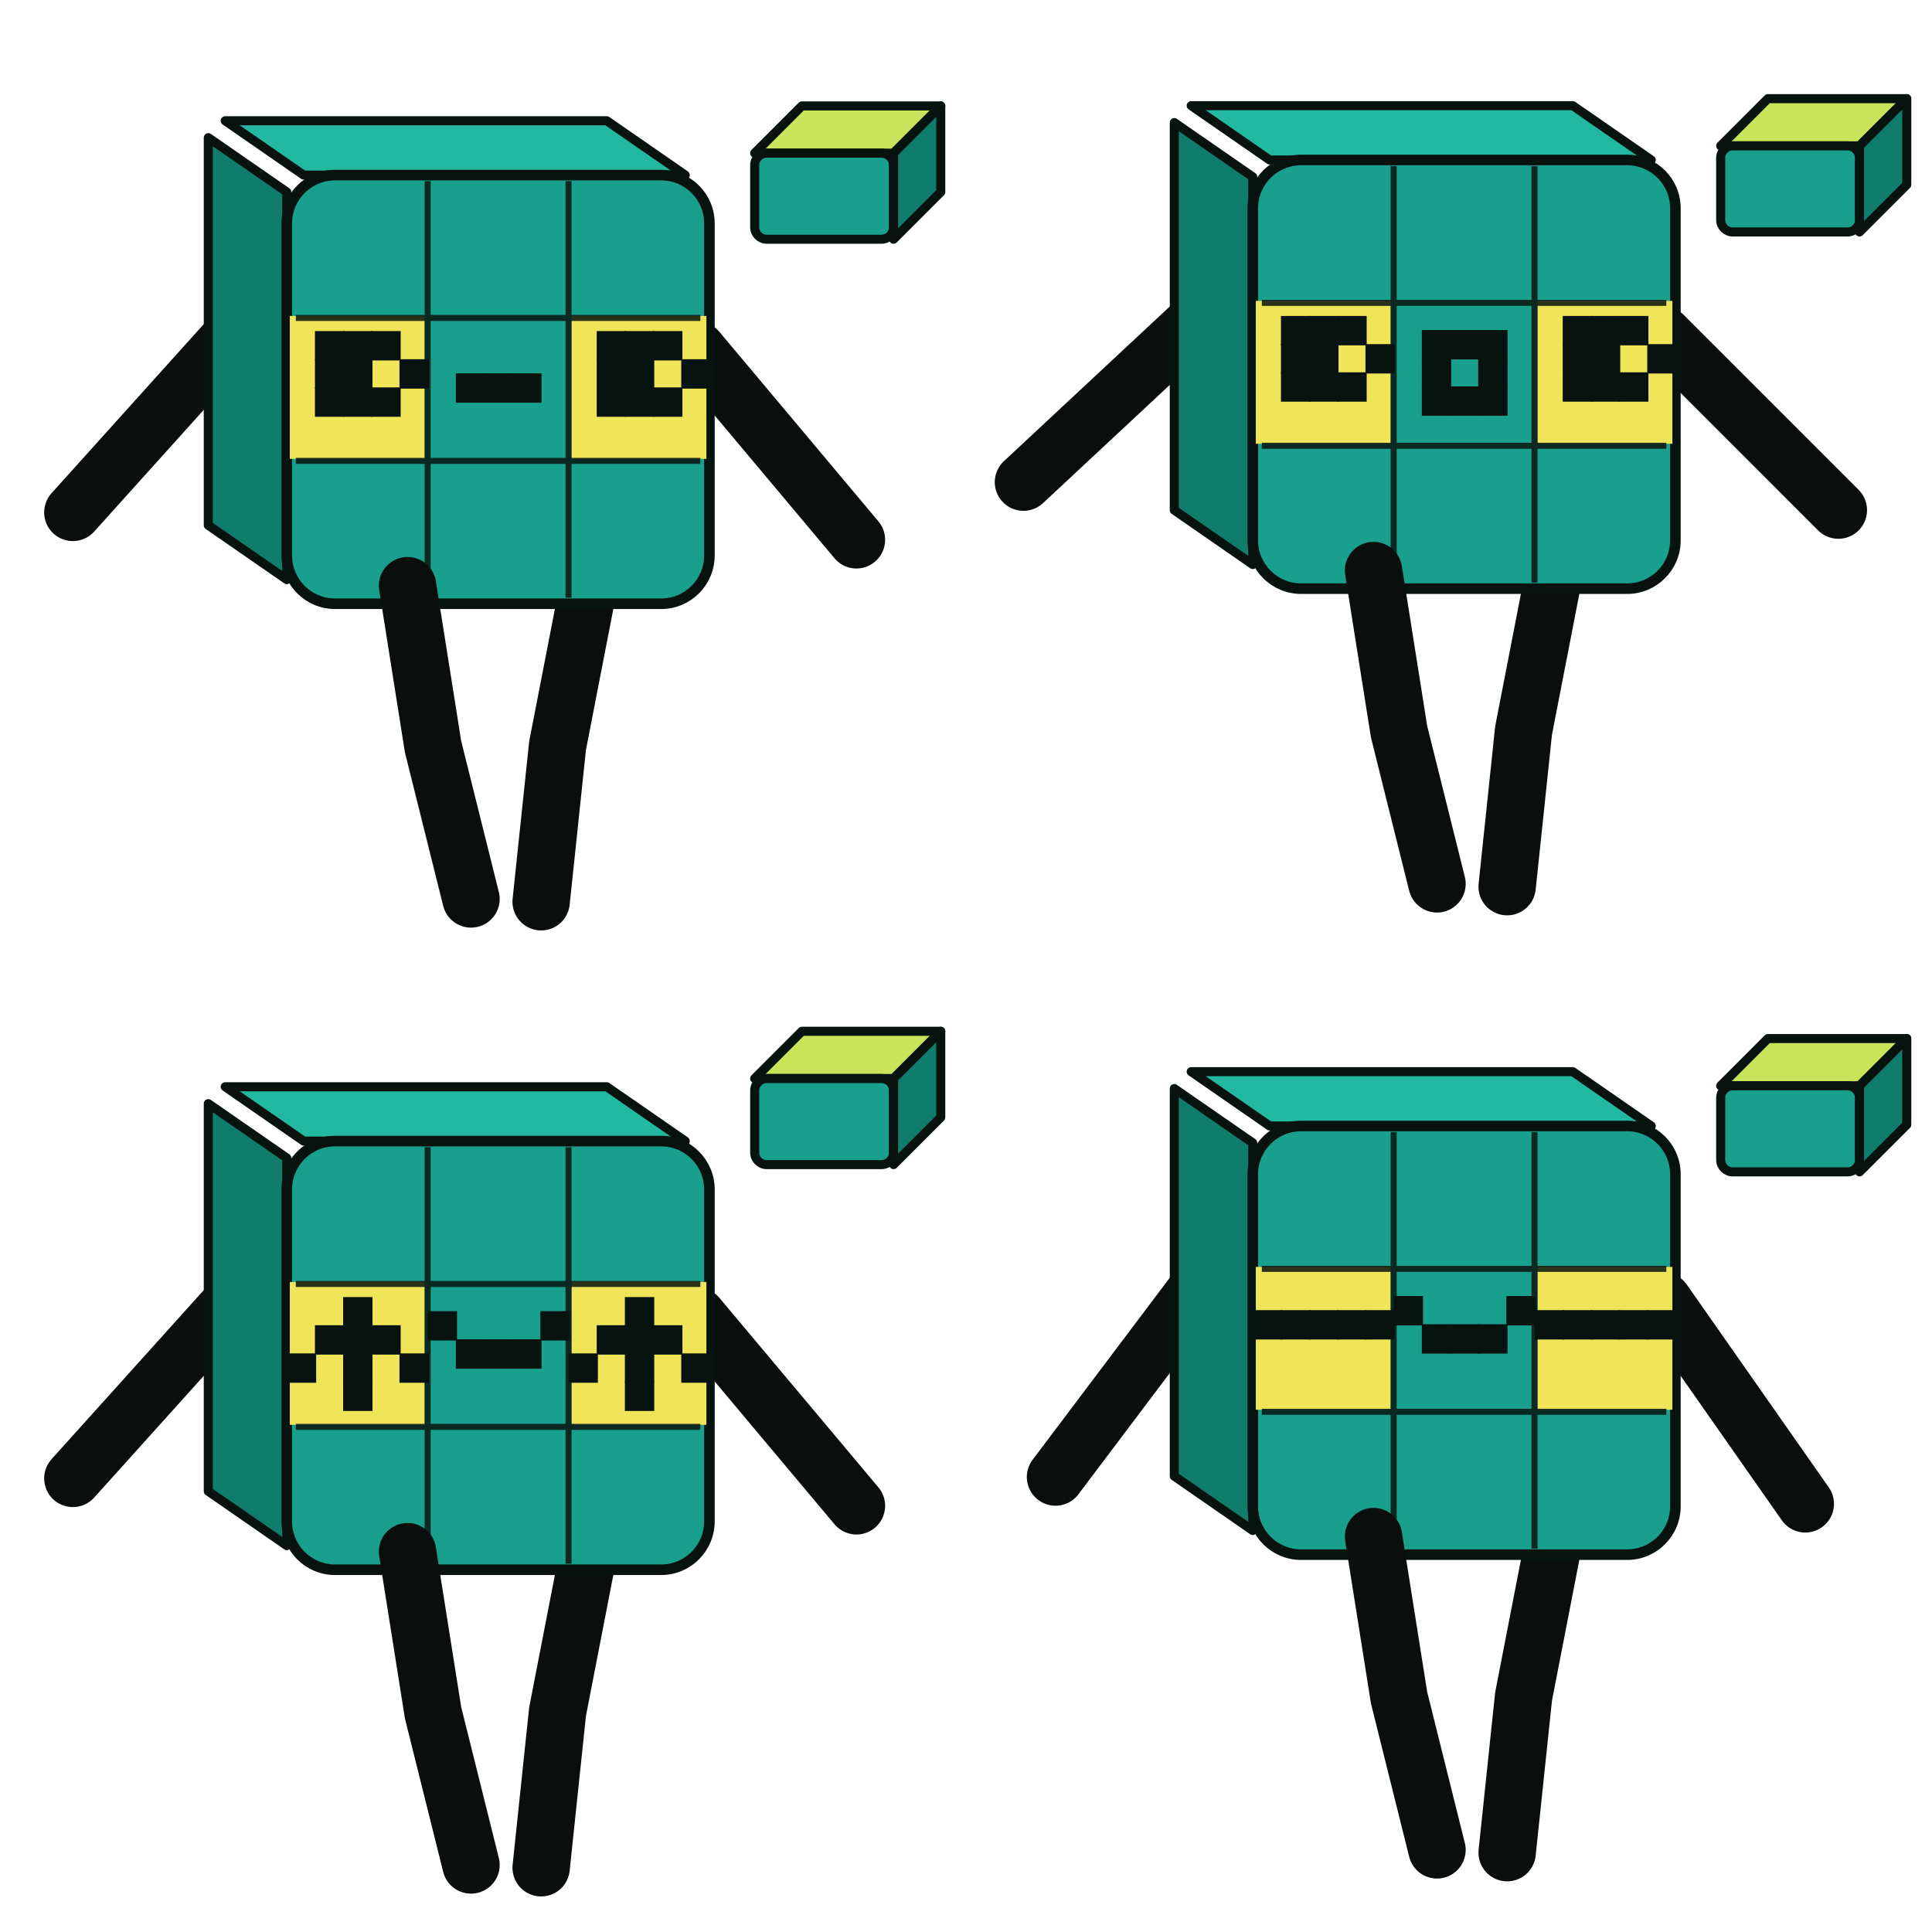
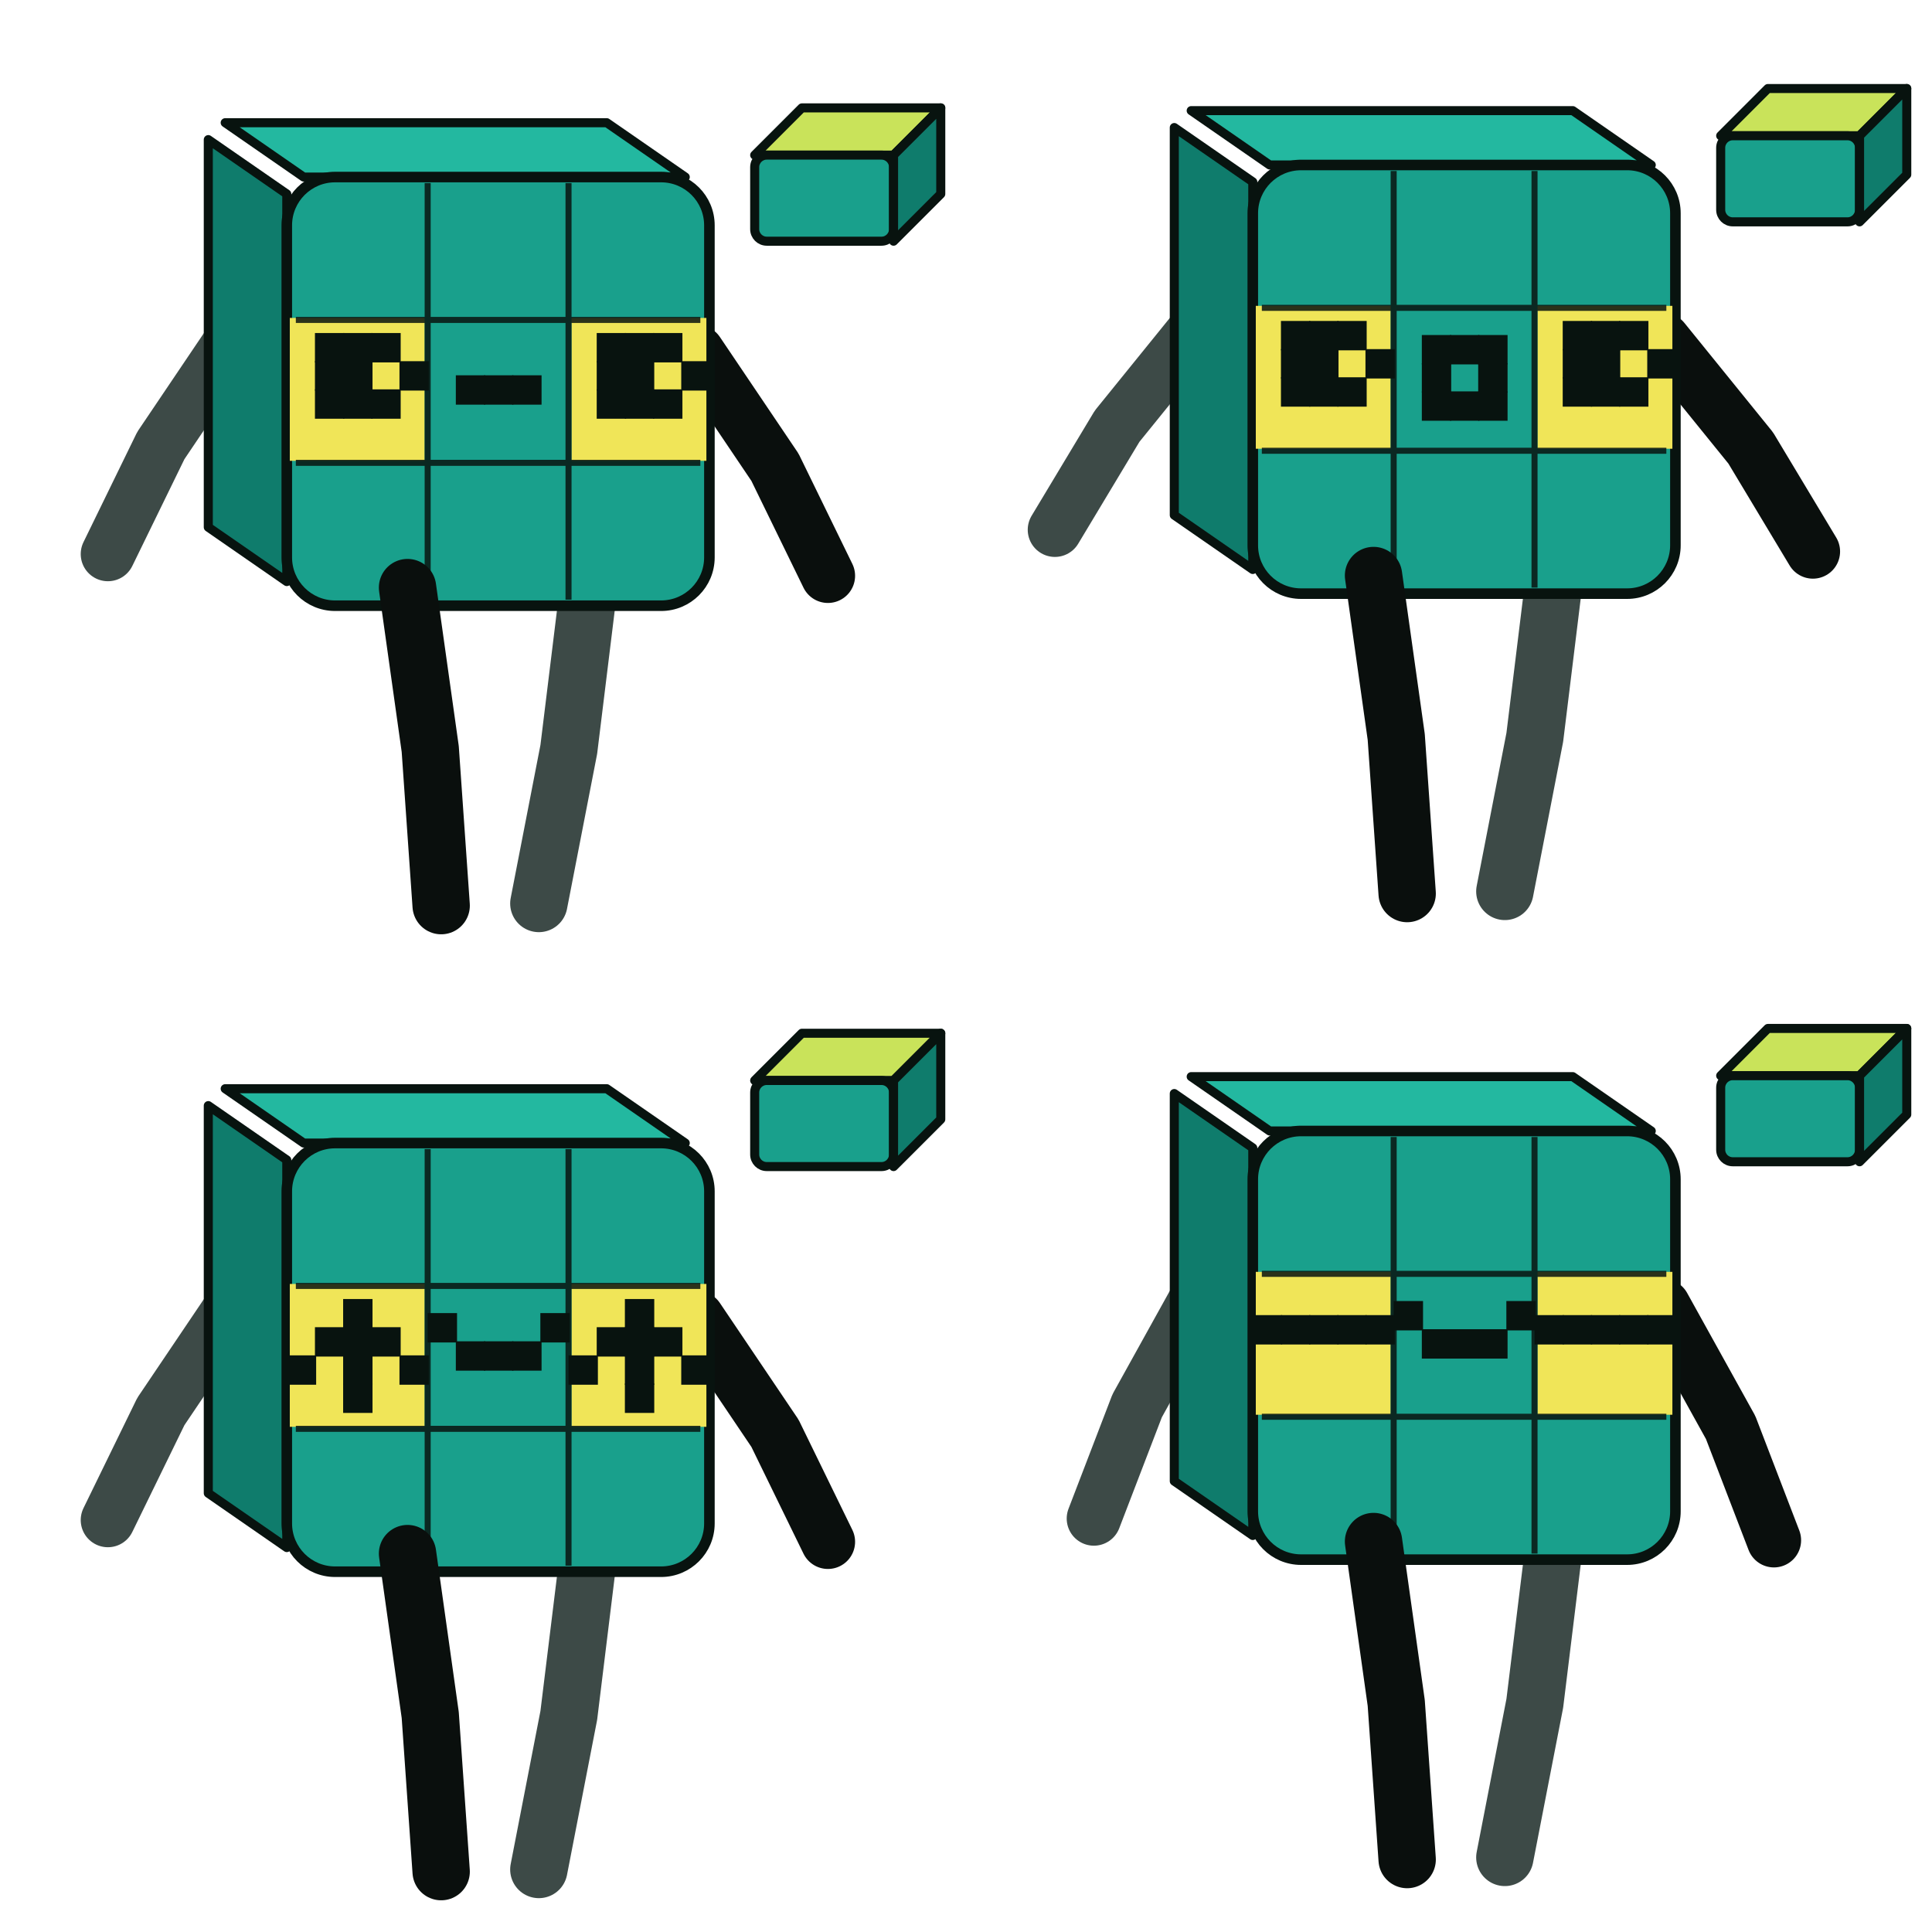
<svg xmlns="http://www.w3.org/2000/svg" width="640" height="640" viewBox="0 0 640 640">
  <g transform="translate(0 0)">
-     <g transform="translate(0 0) rotate(0 165 200)">
-       <path d="M195 194 L184.7 247.01 L179.26 298.72" fill="none" stroke="#0a0f0d" stroke-width="19" stroke-linecap="round" stroke-linejoin="round" />
-       <path d="M79 108.8 L24.13 169.74" fill="none" stroke="#0a0f0d" stroke-width="19" stroke-linecap="round" stroke-linejoin="round" />
-       <path d="M231 116 L283.71 178.82" fill="none" stroke="#0a0f0d" stroke-width="19" stroke-linecap="round" stroke-linejoin="round" />
+     <g transform="translate(0 0.65) rotate(0 165 200)">
+       <path d="M195 194 L188.42 247.6 L178.5 298.64" fill="none" stroke="#3d4a47" stroke-width="19" stroke-linecap="round" stroke-linejoin="round" />
+       <path d="M79 108.8 L53.28 146.94 L35.74 182.89" fill="none" stroke="#3d4a47" stroke-width="18" stroke-linecap="round" stroke-linejoin="round" />
+       <path d="M231 116 L256.72 154.14 L274.26 190.09" fill="none" stroke="#0a0f0d" stroke-width="18" stroke-linecap="round" stroke-linejoin="round" />
      <g>
        <path d="M95 63.6 L69 45.6 L69 174 L95 192 Z" fill="#0f7c6c" stroke="#08130f" stroke-width="3" stroke-linejoin="round" />
        <path d="M100.6 58 L74.6 40 L201 40 L227 58 Z" fill="#23b8a0" stroke="#08130f" stroke-width="3" stroke-linejoin="round" />
        <rect x="95" y="58" width="140" height="142" rx="16" fill="#19a08c" stroke="#08130f" stroke-width="3.5" />
        <rect x="96" y="104.67" width="44.67" height="47.33" fill="#f0e558" />
        <rect x="189.33" y="104.67" width="44.67" height="47.33" fill="#f0e558" />
        <g stroke="#08130f" stroke-width="2" opacity="0.85">
          <line x1="141.67" y1="60" x2="141.67" y2="198" />
          <line x1="98" y1="105.33" x2="232" y2="105.33" />
          <line x1="188.33" y1="60" x2="188.33" y2="198" />
          <line x1="98" y1="152.67" x2="232" y2="152.67" />
        </g>
        <rect x="104.33" y="109.67" width="9.73" height="9.73" fill="#08130f" />
        <rect x="113.67" y="109.67" width="9.73" height="9.73" fill="#08130f" />
        <rect x="123" y="109.67" width="9.73" height="9.73" fill="#08130f" />
        <rect x="104.33" y="119" width="9.73" height="9.73" fill="#08130f" />
        <rect x="113.67" y="119" width="9.73" height="9.73" fill="#08130f" />
        <rect x="132.33" y="119" width="9.73" height="9.73" fill="#08130f" />
        <rect x="104.33" y="128.33" width="9.73" height="9.73" fill="#08130f" />
        <rect x="113.67" y="128.33" width="9.73" height="9.73" fill="#08130f" />
        <rect x="123" y="128.33" width="9.73" height="9.73" fill="#08130f" />
        <rect x="197.67" y="109.67" width="9.73" height="9.73" fill="#08130f" />
        <rect x="207" y="109.67" width="9.73" height="9.73" fill="#08130f" />
        <rect x="216.33" y="109.67" width="9.73" height="9.73" fill="#08130f" />
        <rect x="197.67" y="119" width="9.73" height="9.73" fill="#08130f" />
        <rect x="207" y="119" width="9.73" height="9.73" fill="#08130f" />
        <rect x="225.67" y="119" width="9.73" height="9.73" fill="#08130f" />
        <rect x="197.67" y="128.33" width="9.73" height="9.73" fill="#08130f" />
        <rect x="207" y="128.33" width="9.73" height="9.73" fill="#08130f" />
        <rect x="216.33" y="128.33" width="9.73" height="9.73" fill="#08130f" />
        <rect x="151" y="123.67" width="9.73" height="9.73" fill="#08130f" />
        <rect x="160.33" y="123.67" width="9.73" height="9.73" fill="#08130f" />
        <rect x="169.67" y="123.67" width="9.73" height="9.73" fill="#08130f" />
      </g>
-       <path d="M135 194 L143.45 247.34 L156.03 297.79" fill="none" stroke="#0a0f0d" stroke-width="19" stroke-linecap="round" stroke-linejoin="round" />
+       <path d="M135 194 L142.52 247.47 L146.14 299.35" fill="none" stroke="#0a0f0d" stroke-width="19" stroke-linecap="round" stroke-linejoin="round" />
    </g>
    <g stroke="#08130f" stroke-width="3" stroke-linejoin="round">
-       <path d="M250 50.73 L265.64 35.09 L311.64 35.09 L296 50.73 Z" fill="#c9e35a" />
-       <rect x="250" y="50.73" width="46" height="28.52" rx="4" fill="#19a08c" />
-       <path d="M296 50.73 L311.64 35.09 L311.64 63.61 L296 79.25 Z" fill="#0f7c6c" />
+       <path d="M250 51.38 L265.64 35.74 L311.64 35.74 L296 51.38 Z" fill="#c9e35a" />
+       <rect x="250" y="51.38" width="46" height="28.52" rx="4" fill="#19a08c" />
+       <path d="M296 51.38 L311.64 35.74 L311.64 64.26 L296 79.9 Z" fill="#0f7c6c" />
    </g>
  </g>
  <g transform="translate(320 0)">
-     <g transform="translate(0 -5) rotate(0 165 200)">
-       <path d="M195 194 L184.7 247.01 L179.26 298.72" fill="none" stroke="#0a0f0d" stroke-width="19" stroke-linecap="round" stroke-linejoin="round" />
-       <path d="M79 108.8 L19.03 164.72" fill="none" stroke="#0a0f0d" stroke-width="19" stroke-linecap="round" stroke-linejoin="round" />
-       <path d="M231 116 L288.98 173.98" fill="none" stroke="#0a0f0d" stroke-width="19" stroke-linecap="round" stroke-linejoin="round" />
+     <g transform="translate(0 -3.35) rotate(0 165 200)">
+       <path d="M195 194 L188.42 247.6 L178.5 298.64" fill="none" stroke="#3d4a47" stroke-width="19" stroke-linecap="round" stroke-linejoin="round" />
+       <path d="M79 108.8 L50.05 144.55 L29.45 178.84" fill="none" stroke="#3d4a47" stroke-width="18" stroke-linecap="round" stroke-linejoin="round" />
+       <path d="M231 116 L259.95 151.75 L280.55 186.04" fill="none" stroke="#0a0f0d" stroke-width="18" stroke-linecap="round" stroke-linejoin="round" />
      <g>
        <path d="M95 63.6 L69 45.6 L69 174 L95 192 Z" fill="#0f7c6c" stroke="#08130f" stroke-width="3" stroke-linejoin="round" />
        <path d="M100.6 58 L74.6 40 L201 40 L227 58 Z" fill="#23b8a0" stroke="#08130f" stroke-width="3" stroke-linejoin="round" />
        <rect x="95" y="58" width="140" height="142" rx="16" fill="#19a08c" stroke="#08130f" stroke-width="3.5" />
        <rect x="96" y="104.67" width="44.67" height="47.33" fill="#f0e558" />
        <rect x="189.33" y="104.67" width="44.67" height="47.33" fill="#f0e558" />
        <g stroke="#08130f" stroke-width="2" opacity="0.85">
          <line x1="141.67" y1="60" x2="141.67" y2="198" />
          <line x1="98" y1="105.33" x2="232" y2="105.33" />
          <line x1="188.33" y1="60" x2="188.33" y2="198" />
          <line x1="98" y1="152.67" x2="232" y2="152.67" />
        </g>
        <rect x="104.33" y="109.67" width="9.73" height="9.73" fill="#08130f" />
        <rect x="113.67" y="109.67" width="9.73" height="9.73" fill="#08130f" />
        <rect x="123" y="109.67" width="9.73" height="9.73" fill="#08130f" />
        <rect x="104.33" y="119" width="9.73" height="9.73" fill="#08130f" />
        <rect x="113.67" y="119" width="9.73" height="9.73" fill="#08130f" />
        <rect x="132.33" y="119" width="9.73" height="9.73" fill="#08130f" />
        <rect x="104.33" y="128.33" width="9.73" height="9.73" fill="#08130f" />
        <rect x="113.67" y="128.33" width="9.73" height="9.73" fill="#08130f" />
        <rect x="123" y="128.33" width="9.73" height="9.73" fill="#08130f" />
        <rect x="197.67" y="109.67" width="9.73" height="9.73" fill="#08130f" />
        <rect x="207" y="109.67" width="9.73" height="9.73" fill="#08130f" />
        <rect x="216.33" y="109.67" width="9.73" height="9.73" fill="#08130f" />
        <rect x="197.67" y="119" width="9.73" height="9.73" fill="#08130f" />
        <rect x="207" y="119" width="9.73" height="9.73" fill="#08130f" />
        <rect x="225.67" y="119" width="9.73" height="9.73" fill="#08130f" />
        <rect x="197.67" y="128.33" width="9.73" height="9.73" fill="#08130f" />
        <rect x="207" y="128.33" width="9.73" height="9.73" fill="#08130f" />
        <rect x="216.33" y="128.33" width="9.73" height="9.73" fill="#08130f" />
        <rect x="151" y="114.33" width="9.73" height="9.73" fill="#08130f" />
        <rect x="160.33" y="114.33" width="9.73" height="9.73" fill="#08130f" />
        <rect x="169.67" y="114.33" width="9.73" height="9.73" fill="#08130f" />
        <rect x="151" y="123.67" width="9.73" height="9.73" fill="#08130f" />
        <rect x="169.67" y="123.67" width="9.73" height="9.73" fill="#08130f" />
        <rect x="151" y="133" width="9.73" height="9.73" fill="#08130f" />
        <rect x="160.33" y="133" width="9.73" height="9.73" fill="#08130f" />
        <rect x="169.67" y="133" width="9.73" height="9.73" fill="#08130f" />
      </g>
-       <path d="M135 194 L143.45 247.34 L156.03 297.79" fill="none" stroke="#0a0f0d" stroke-width="19" stroke-linecap="round" stroke-linejoin="round" />
+       <path d="M135 194 L142.52 247.47 L146.14 299.35" fill="none" stroke="#0a0f0d" stroke-width="19" stroke-linecap="round" stroke-linejoin="round" />
    </g>
    <g stroke="#08130f" stroke-width="3" stroke-linejoin="round">
-       <path d="M250 48.32 L265.64 32.68 L311.64 32.68 L296 48.32 Z" fill="#c9e35a" />
-       <rect x="250" y="48.32" width="46" height="28.52" rx="4" fill="#19a08c" />
-       <path d="M296 48.32 L311.64 32.68 L311.64 61.2 L296 76.84 Z" fill="#0f7c6c" />
+       <path d="M250 44.97 L265.64 29.33 L311.64 29.33 L296 44.97 Z" fill="#c9e35a" />
+       <rect x="250" y="44.97" width="46" height="28.52" rx="4" fill="#19a08c" />
+       <path d="M296 44.97 L311.64 29.33 L311.64 57.85 L296 73.49 Z" fill="#0f7c6c" />
    </g>
  </g>
  <g transform="translate(0 320)">
-     <g transform="translate(0 0) rotate(0 165 200)">
-       <path d="M195 194 L184.7 247.01 L179.26 298.72" fill="none" stroke="#0a0f0d" stroke-width="19" stroke-linecap="round" stroke-linejoin="round" />
-       <path d="M79 108.8 L24.13 169.74" fill="none" stroke="#0a0f0d" stroke-width="19" stroke-linecap="round" stroke-linejoin="round" />
-       <path d="M231 116 L283.71 178.82" fill="none" stroke="#0a0f0d" stroke-width="19" stroke-linecap="round" stroke-linejoin="round" />
+     <g transform="translate(0 0.65) rotate(0 165 200)">
+       <path d="M195 194 L188.42 247.6 L178.5 298.64" fill="none" stroke="#3d4a47" stroke-width="19" stroke-linecap="round" stroke-linejoin="round" />
+       <path d="M79 108.8 L53.28 146.94 L35.74 182.89" fill="none" stroke="#3d4a47" stroke-width="18" stroke-linecap="round" stroke-linejoin="round" />
+       <path d="M231 116 L256.72 154.14 L274.26 190.09" fill="none" stroke="#0a0f0d" stroke-width="18" stroke-linecap="round" stroke-linejoin="round" />
      <g>
        <path d="M95 63.6 L69 45.6 L69 174 L95 192 Z" fill="#0f7c6c" stroke="#08130f" stroke-width="3" stroke-linejoin="round" />
        <path d="M100.6 58 L74.6 40 L201 40 L227 58 Z" fill="#23b8a0" stroke="#08130f" stroke-width="3" stroke-linejoin="round" />
        <rect x="95" y="58" width="140" height="142" rx="16" fill="#19a08c" stroke="#08130f" stroke-width="3.5" />
        <rect x="96" y="104.67" width="44.67" height="47.33" fill="#f0e558" />
        <rect x="189.33" y="104.67" width="44.67" height="47.33" fill="#f0e558" />
        <g stroke="#08130f" stroke-width="2" opacity="0.85">
          <line x1="141.67" y1="60" x2="141.67" y2="198" />
          <line x1="98" y1="105.33" x2="232" y2="105.33" />
          <line x1="188.33" y1="60" x2="188.33" y2="198" />
          <line x1="98" y1="152.67" x2="232" y2="152.67" />
        </g>
        <rect x="113.67" y="109.67" width="9.73" height="9.73" fill="#08130f" />
        <rect x="104.33" y="119" width="9.73" height="9.73" fill="#08130f" />
        <rect x="113.67" y="119" width="9.73" height="9.73" fill="#08130f" />
        <rect x="123" y="119" width="9.73" height="9.73" fill="#08130f" />
        <rect x="95" y="128.33" width="9.73" height="9.73" fill="#08130f" />
        <rect x="113.67" y="128.33" width="9.73" height="9.73" fill="#08130f" />
        <rect x="132.33" y="128.33" width="9.73" height="9.73" fill="#08130f" />
        <rect x="113.67" y="137.67" width="9.73" height="9.73" fill="#08130f" />
        <rect x="207" y="109.67" width="9.73" height="9.73" fill="#08130f" />
        <rect x="197.67" y="119" width="9.73" height="9.73" fill="#08130f" />
        <rect x="207" y="119" width="9.73" height="9.73" fill="#08130f" />
        <rect x="216.33" y="119" width="9.73" height="9.73" fill="#08130f" />
        <rect x="188.33" y="128.33" width="9.73" height="9.73" fill="#08130f" />
        <rect x="207" y="128.33" width="9.73" height="9.73" fill="#08130f" />
        <rect x="225.67" y="128.33" width="9.73" height="9.73" fill="#08130f" />
        <rect x="207" y="137.67" width="9.73" height="9.73" fill="#08130f" />
        <rect x="141.67" y="114.33" width="9.73" height="9.73" fill="#08130f" />
        <rect x="179" y="114.33" width="9.73" height="9.73" fill="#08130f" />
        <rect x="151" y="123.67" width="9.73" height="9.73" fill="#08130f" />
        <rect x="160.33" y="123.67" width="9.73" height="9.73" fill="#08130f" />
        <rect x="169.67" y="123.67" width="9.73" height="9.73" fill="#08130f" />
      </g>
-       <path d="M135 194 L143.45 247.34 L156.03 297.79" fill="none" stroke="#0a0f0d" stroke-width="19" stroke-linecap="round" stroke-linejoin="round" />
+       <path d="M135 194 L142.52 247.47 L146.14 299.35" fill="none" stroke="#0a0f0d" stroke-width="19" stroke-linecap="round" stroke-linejoin="round" />
    </g>
    <g stroke="#08130f" stroke-width="3" stroke-linejoin="round">
-       <path d="M250 37.27 L265.64 21.63 L311.64 21.63 L296 37.27 Z" fill="#c9e35a" />
-       <rect x="250" y="37.27" width="46" height="28.52" rx="4" fill="#19a08c" />
-       <path d="M296 37.27 L311.64 21.63 L311.64 50.15 L296 65.79 Z" fill="#0f7c6c" />
+       <path d="M250 37.92 L265.64 22.28 L311.64 22.28 L296 37.92 Z" fill="#c9e35a" />
+       <rect x="250" y="37.92" width="46" height="28.52" rx="4" fill="#19a08c" />
+       <path d="M296 37.92 L311.64 22.28 L311.64 50.8 L296 66.44 Z" fill="#0f7c6c" />
    </g>
  </g>
  <g transform="translate(320 320)">
-     <g transform="translate(0 -5) rotate(0 165 200)">
-       <path d="M195 194 L184.7 247.01 L179.26 298.72" fill="none" stroke="#0a0f0d" stroke-width="19" stroke-linecap="round" stroke-linejoin="round" />
-       <path d="M79 108.8 L29.65 174.29" fill="none" stroke="#0a0f0d" stroke-width="19" stroke-linecap="round" stroke-linejoin="round" />
-       <path d="M231 116 L278.03 183.17" fill="none" stroke="#0a0f0d" stroke-width="19" stroke-linecap="round" stroke-linejoin="round" />
+     <g transform="translate(0 -3.35) rotate(0 165 200)">
+       <path d="M195 194 L188.42 247.6 L178.5 298.64" fill="none" stroke="#3d4a47" stroke-width="19" stroke-linecap="round" stroke-linejoin="round" />
+       <path d="M79 108.8 L56.7 149.03 L42.36 186.38" fill="none" stroke="#3d4a47" stroke-width="18" stroke-linecap="round" stroke-linejoin="round" />
+       <path d="M231 116 L253.3 156.23 L267.64 193.58" fill="none" stroke="#0a0f0d" stroke-width="18" stroke-linecap="round" stroke-linejoin="round" />
      <g>
        <path d="M95 63.6 L69 45.6 L69 174 L95 192 Z" fill="#0f7c6c" stroke="#08130f" stroke-width="3" stroke-linejoin="round" />
        <path d="M100.6 58 L74.6 40 L201 40 L227 58 Z" fill="#23b8a0" stroke="#08130f" stroke-width="3" stroke-linejoin="round" />
        <rect x="95" y="58" width="140" height="142" rx="16" fill="#19a08c" stroke="#08130f" stroke-width="3.5" />
        <rect x="96" y="104.67" width="44.67" height="47.33" fill="#f0e558" />
        <rect x="189.33" y="104.67" width="44.67" height="47.33" fill="#f0e558" />
        <g stroke="#08130f" stroke-width="2" opacity="0.85">
          <line x1="141.67" y1="60" x2="141.67" y2="198" />
          <line x1="98" y1="105.33" x2="232" y2="105.33" />
          <line x1="188.33" y1="60" x2="188.33" y2="198" />
          <line x1="98" y1="152.67" x2="232" y2="152.67" />
        </g>
        <rect x="95" y="119" width="9.73" height="9.73" fill="#08130f" />
        <rect x="104.33" y="119" width="9.73" height="9.73" fill="#08130f" />
        <rect x="113.67" y="119" width="9.73" height="9.73" fill="#08130f" />
        <rect x="123" y="119" width="9.73" height="9.73" fill="#08130f" />
        <rect x="132.33" y="119" width="9.73" height="9.73" fill="#08130f" />
        <rect x="188.33" y="119" width="9.73" height="9.73" fill="#08130f" />
        <rect x="197.67" y="119" width="9.73" height="9.73" fill="#08130f" />
        <rect x="207" y="119" width="9.73" height="9.73" fill="#08130f" />
        <rect x="216.33" y="119" width="9.73" height="9.73" fill="#08130f" />
        <rect x="225.67" y="119" width="9.73" height="9.73" fill="#08130f" />
        <rect x="141.67" y="114.33" width="9.73" height="9.73" fill="#08130f" />
        <rect x="179" y="114.33" width="9.73" height="9.73" fill="#08130f" />
        <rect x="151" y="123.67" width="9.73" height="9.73" fill="#08130f" />
        <rect x="160.33" y="123.67" width="9.73" height="9.73" fill="#08130f" />
        <rect x="169.67" y="123.67" width="9.73" height="9.73" fill="#08130f" />
      </g>
-       <path d="M135 194 L143.45 247.34 L156.03 297.79" fill="none" stroke="#0a0f0d" stroke-width="19" stroke-linecap="round" stroke-linejoin="round" />
+       <path d="M135 194 L142.52 247.47 L146.14 299.35" fill="none" stroke="#0a0f0d" stroke-width="19" stroke-linecap="round" stroke-linejoin="round" />
    </g>
    <g stroke="#08130f" stroke-width="3" stroke-linejoin="round">
-       <path d="M250 39.68 L265.64 24.04 L311.64 24.04 L296 39.68 Z" fill="#c9e35a" />
-       <rect x="250" y="39.68" width="46" height="28.52" rx="4" fill="#19a08c" />
-       <path d="M296 39.68 L311.64 24.04 L311.64 52.56 L296 68.2 Z" fill="#0f7c6c" />
+       <path d="M250 36.33 L265.64 20.69 L311.64 20.69 L296 36.33 Z" fill="#c9e35a" />
+       <rect x="250" y="36.33" width="46" height="28.52" rx="4" fill="#19a08c" />
+       <path d="M296 36.33 L311.64 20.69 L311.64 49.21 L296 64.85 Z" fill="#0f7c6c" />
    </g>
  </g>
</svg>
